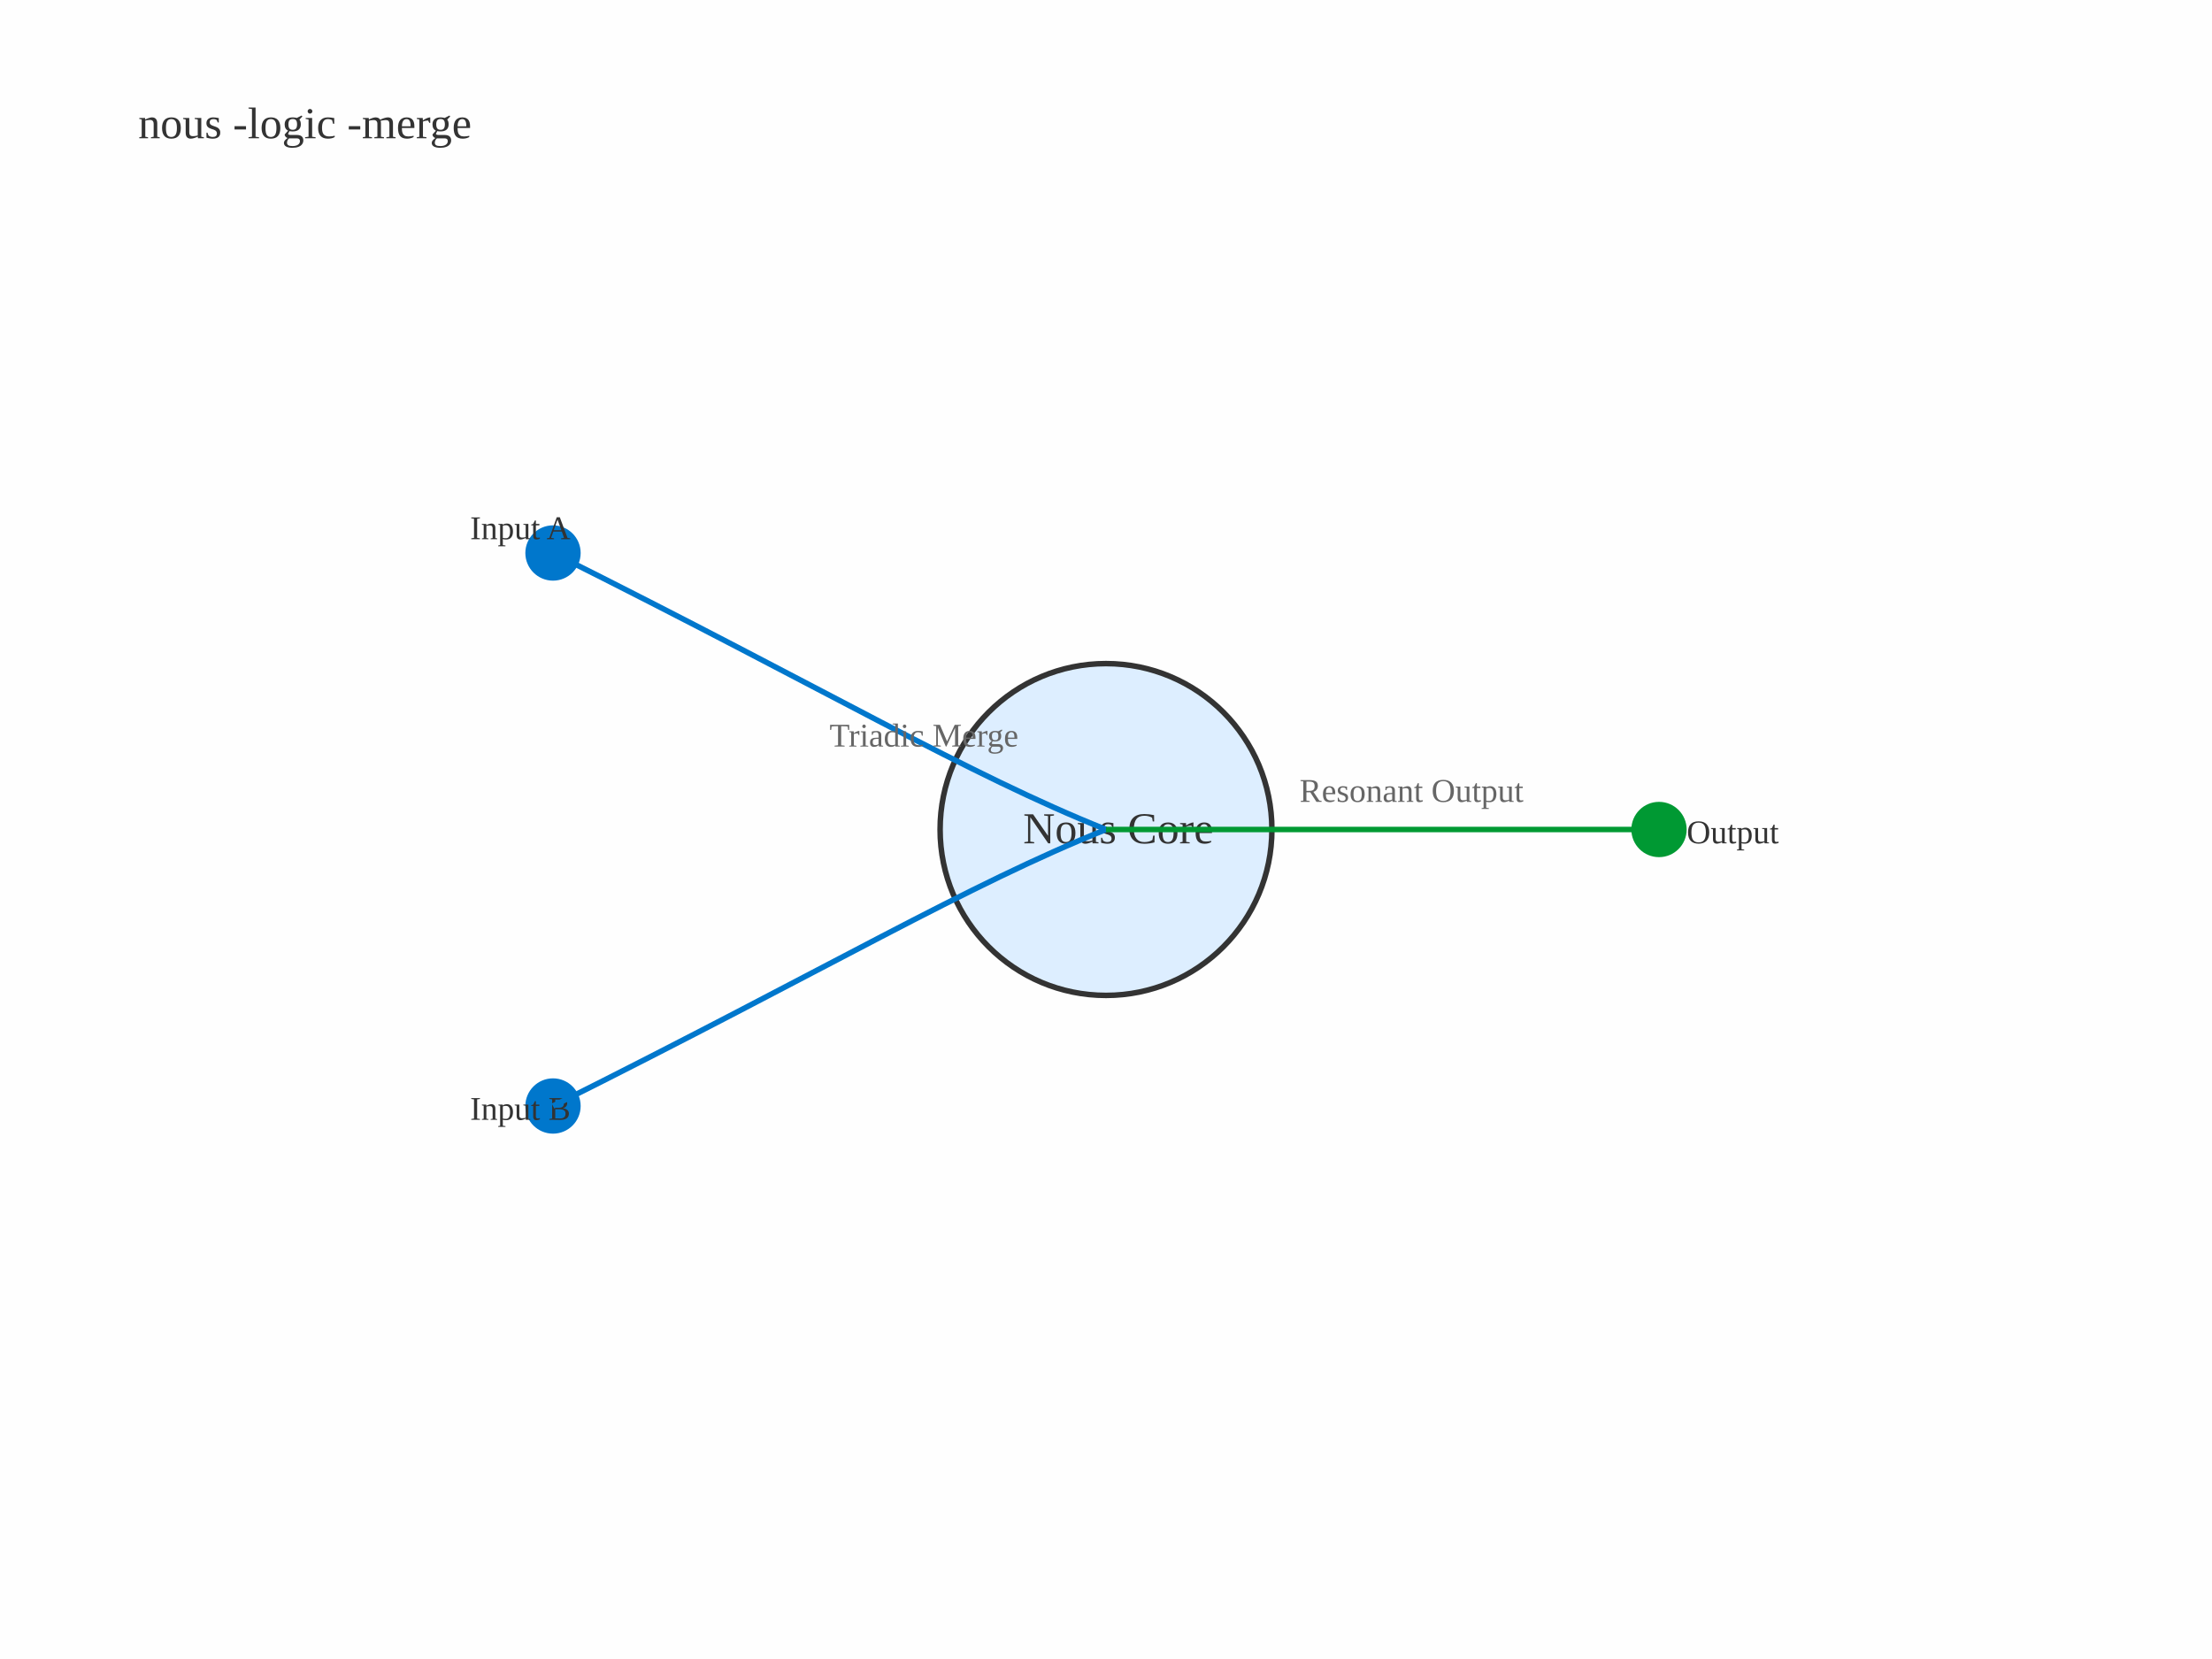
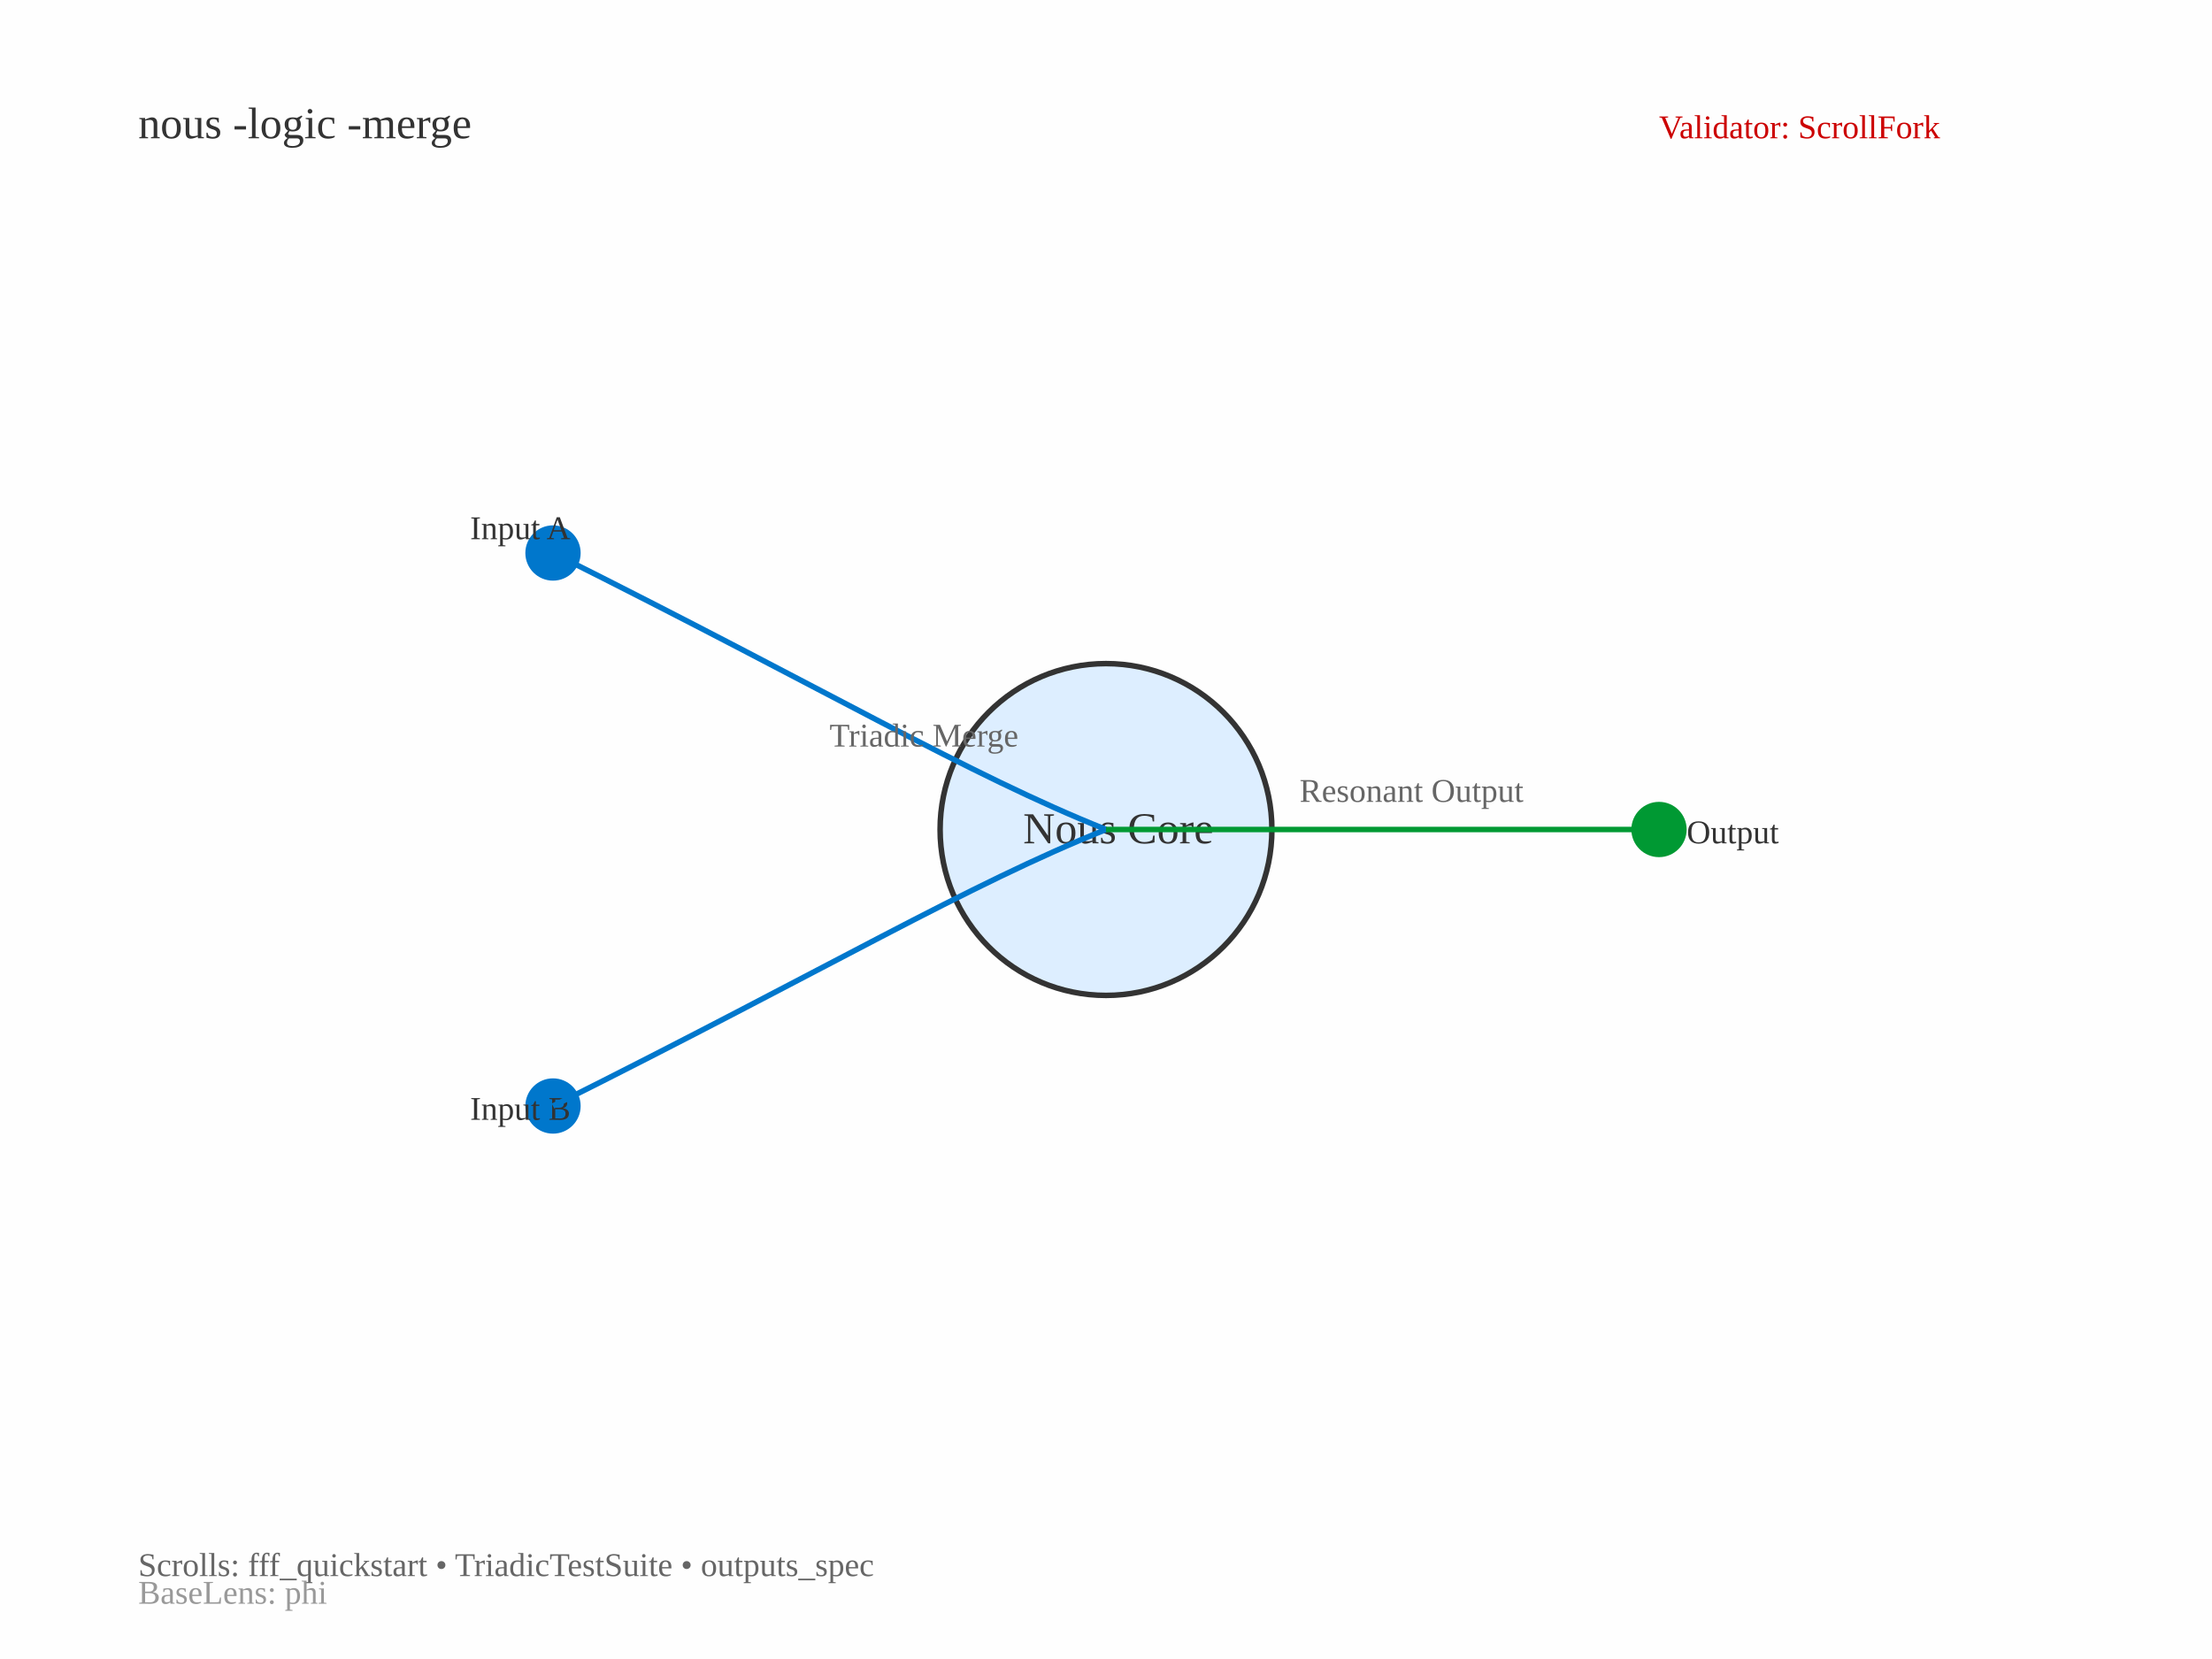
<svg xmlns="http://www.w3.org/2000/svg" width="800" height="600">
  <rect width="100%" height="100%" fill="#fefefe" />
  <circle cx="400" cy="300" r="60" fill="#ddeeff" stroke="#333" stroke-width="2" />
  <text x="370" y="305" font-size="16" fill="#333">Nous Core</text>
  <circle cx="200" cy="200" r="10" fill="#0077cc" />
  <text x="170" y="195" font-size="12" fill="#333">Input A</text>
  <circle cx="200" cy="400" r="10" fill="#0077cc" />
  <text x="170" y="405" font-size="12" fill="#333">Input B</text>
  <circle cx="600" cy="300" r="10" fill="#009933" />
  <text x="610" y="305" font-size="12" fill="#333">Output</text>
  <path d="M200 200 C300 250, 350 280, 400 300" stroke="#0077cc" stroke-width="2" fill="none" />
  <path d="M200 400 C300 350, 350 320, 400 300" stroke="#0077cc" stroke-width="2" fill="none" />
  <path d="M400 300 C450 300, 525 300, 600 300" stroke="#009933" stroke-width="2" fill="none" />
  <text x="300" y="270" font-size="12" fill="#666">Triadic Merge</text>
  <text x="470" y="290" font-size="12" fill="#666">Resonant Output</text>
  <text x="50" y="50" font-size="16" fill="#333">nous -logic -merge</text>
+   <text x="50" y="580" font-size="12" fill="#999">BaseLens: phi</text>
+   <text x="600" y="50" font-size="12" fill="#cc0000">Validator: ScrollFork</text>
+   <text x="50" y="570" font-size="12" fill="#666">Scrolls: fff_quickstart • TriadicTestSuite • outputs_spec</text>
</svg>
